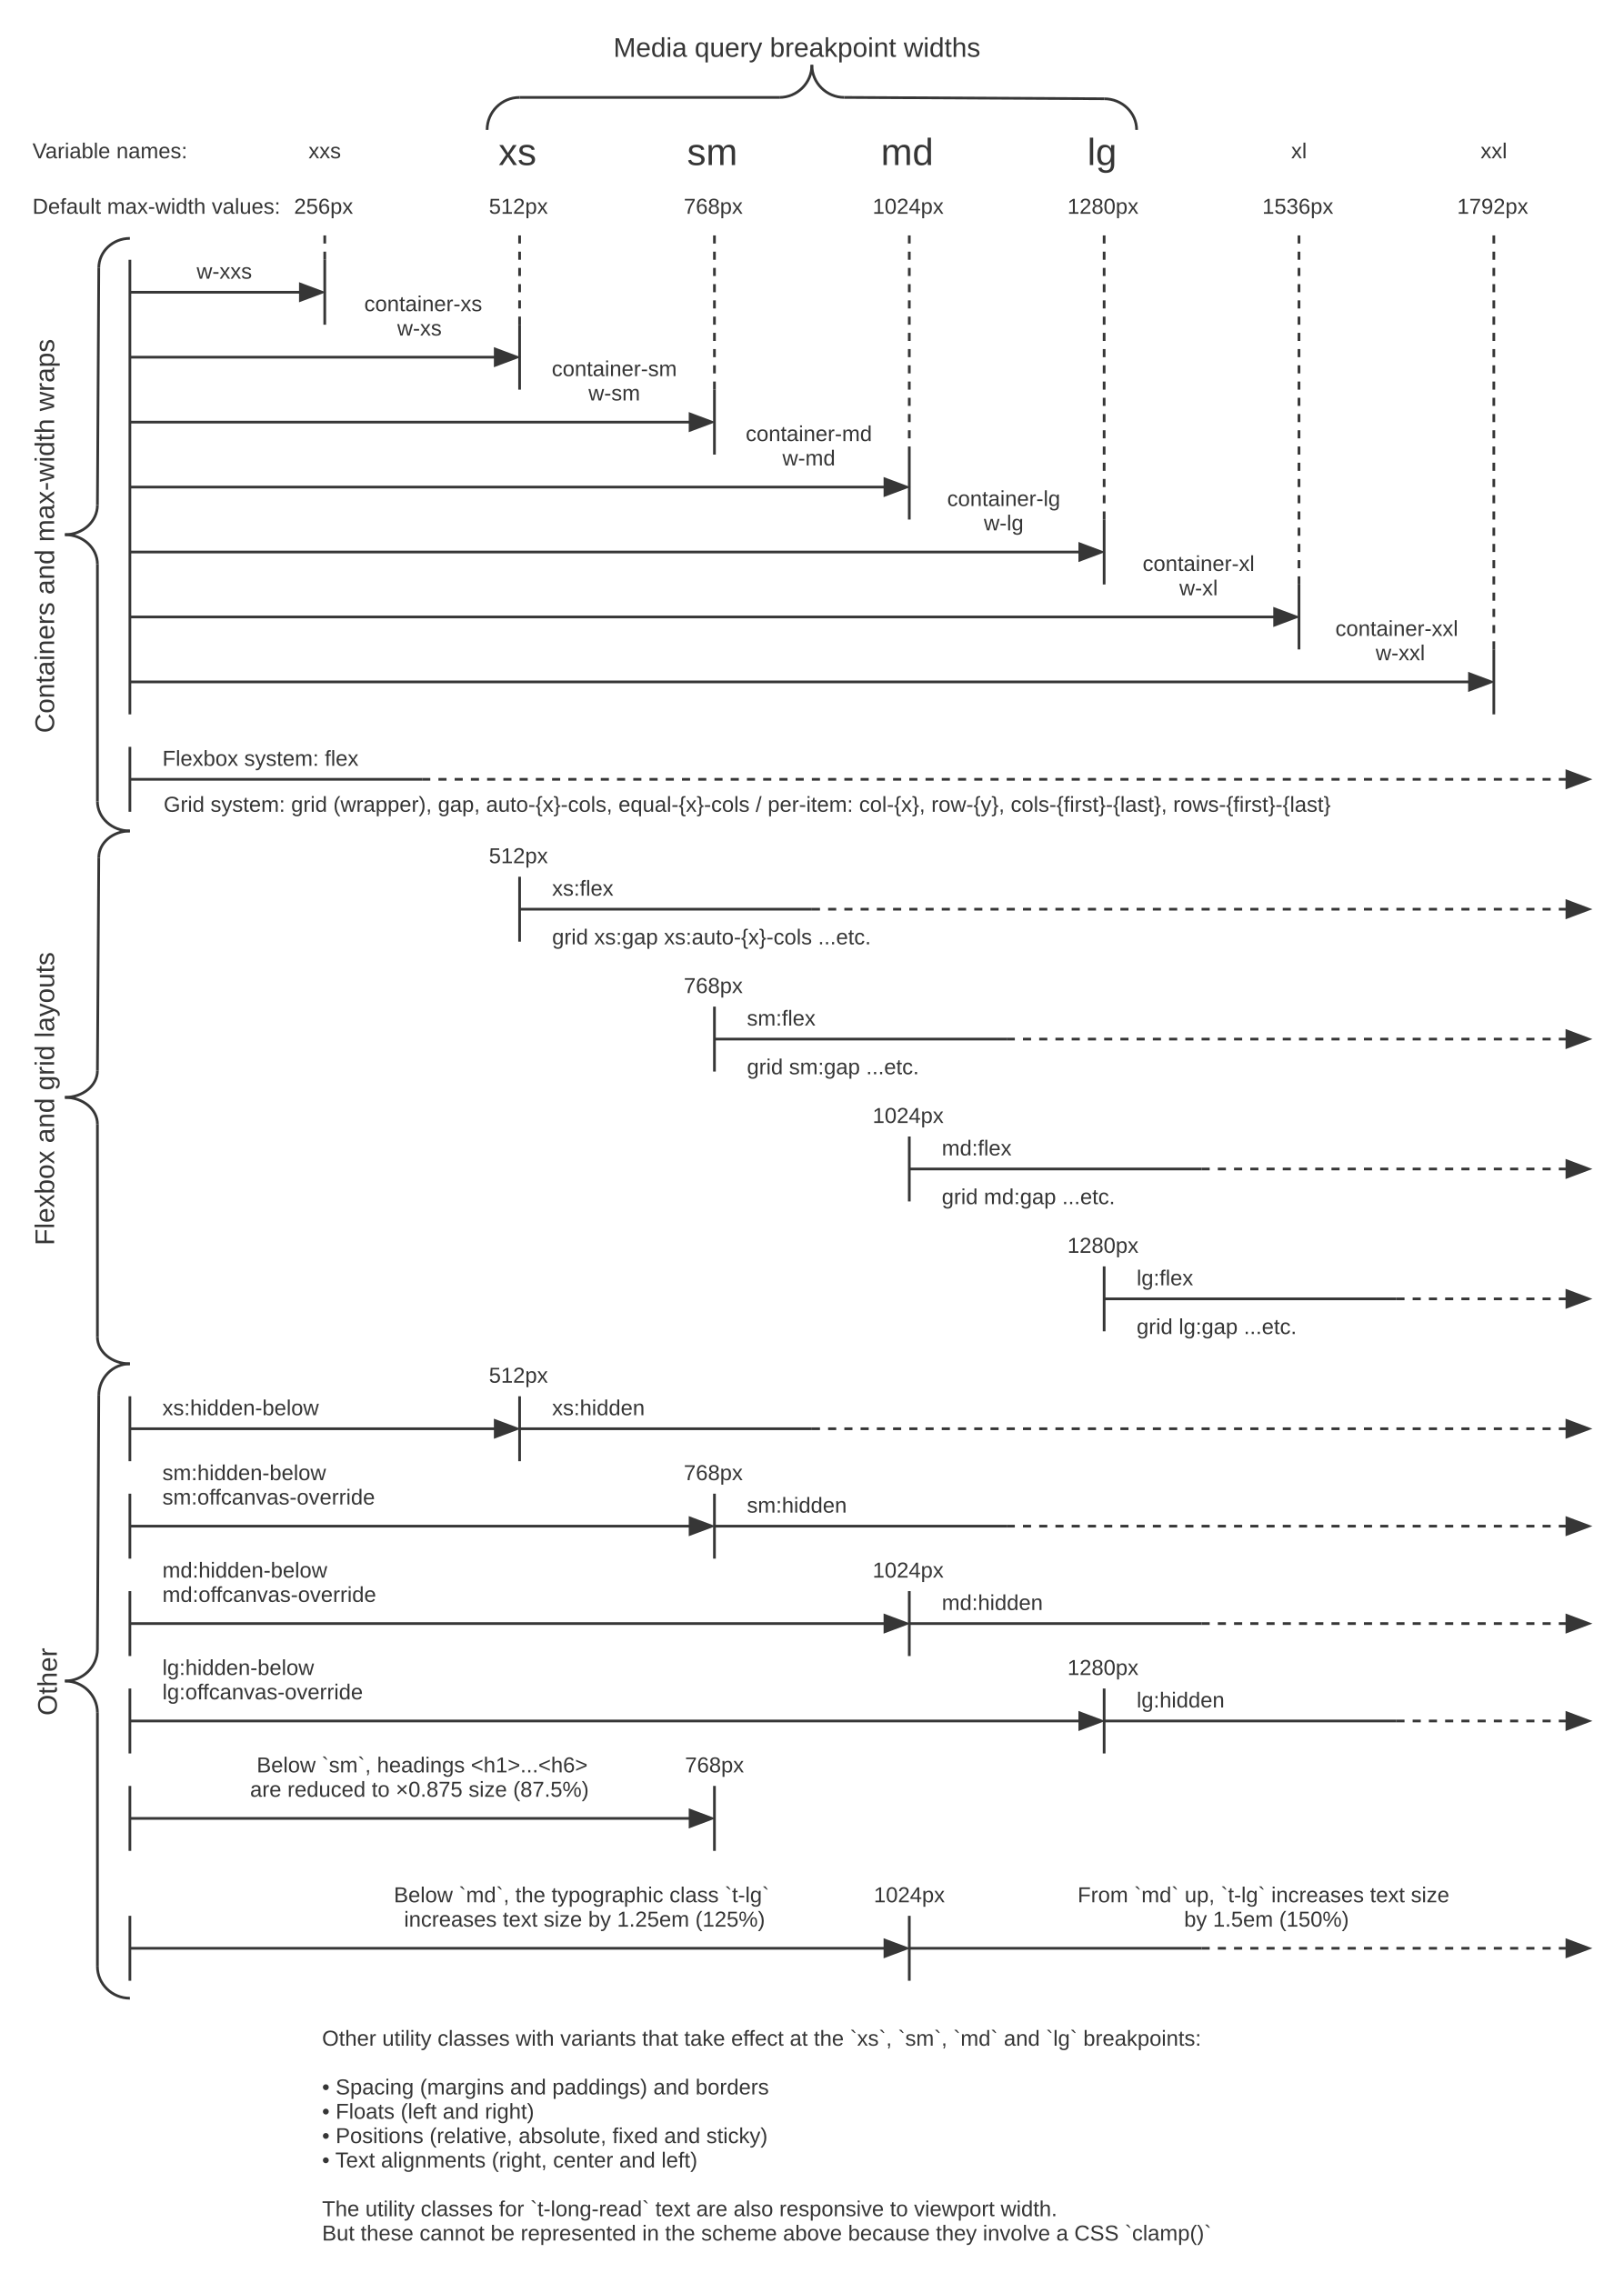
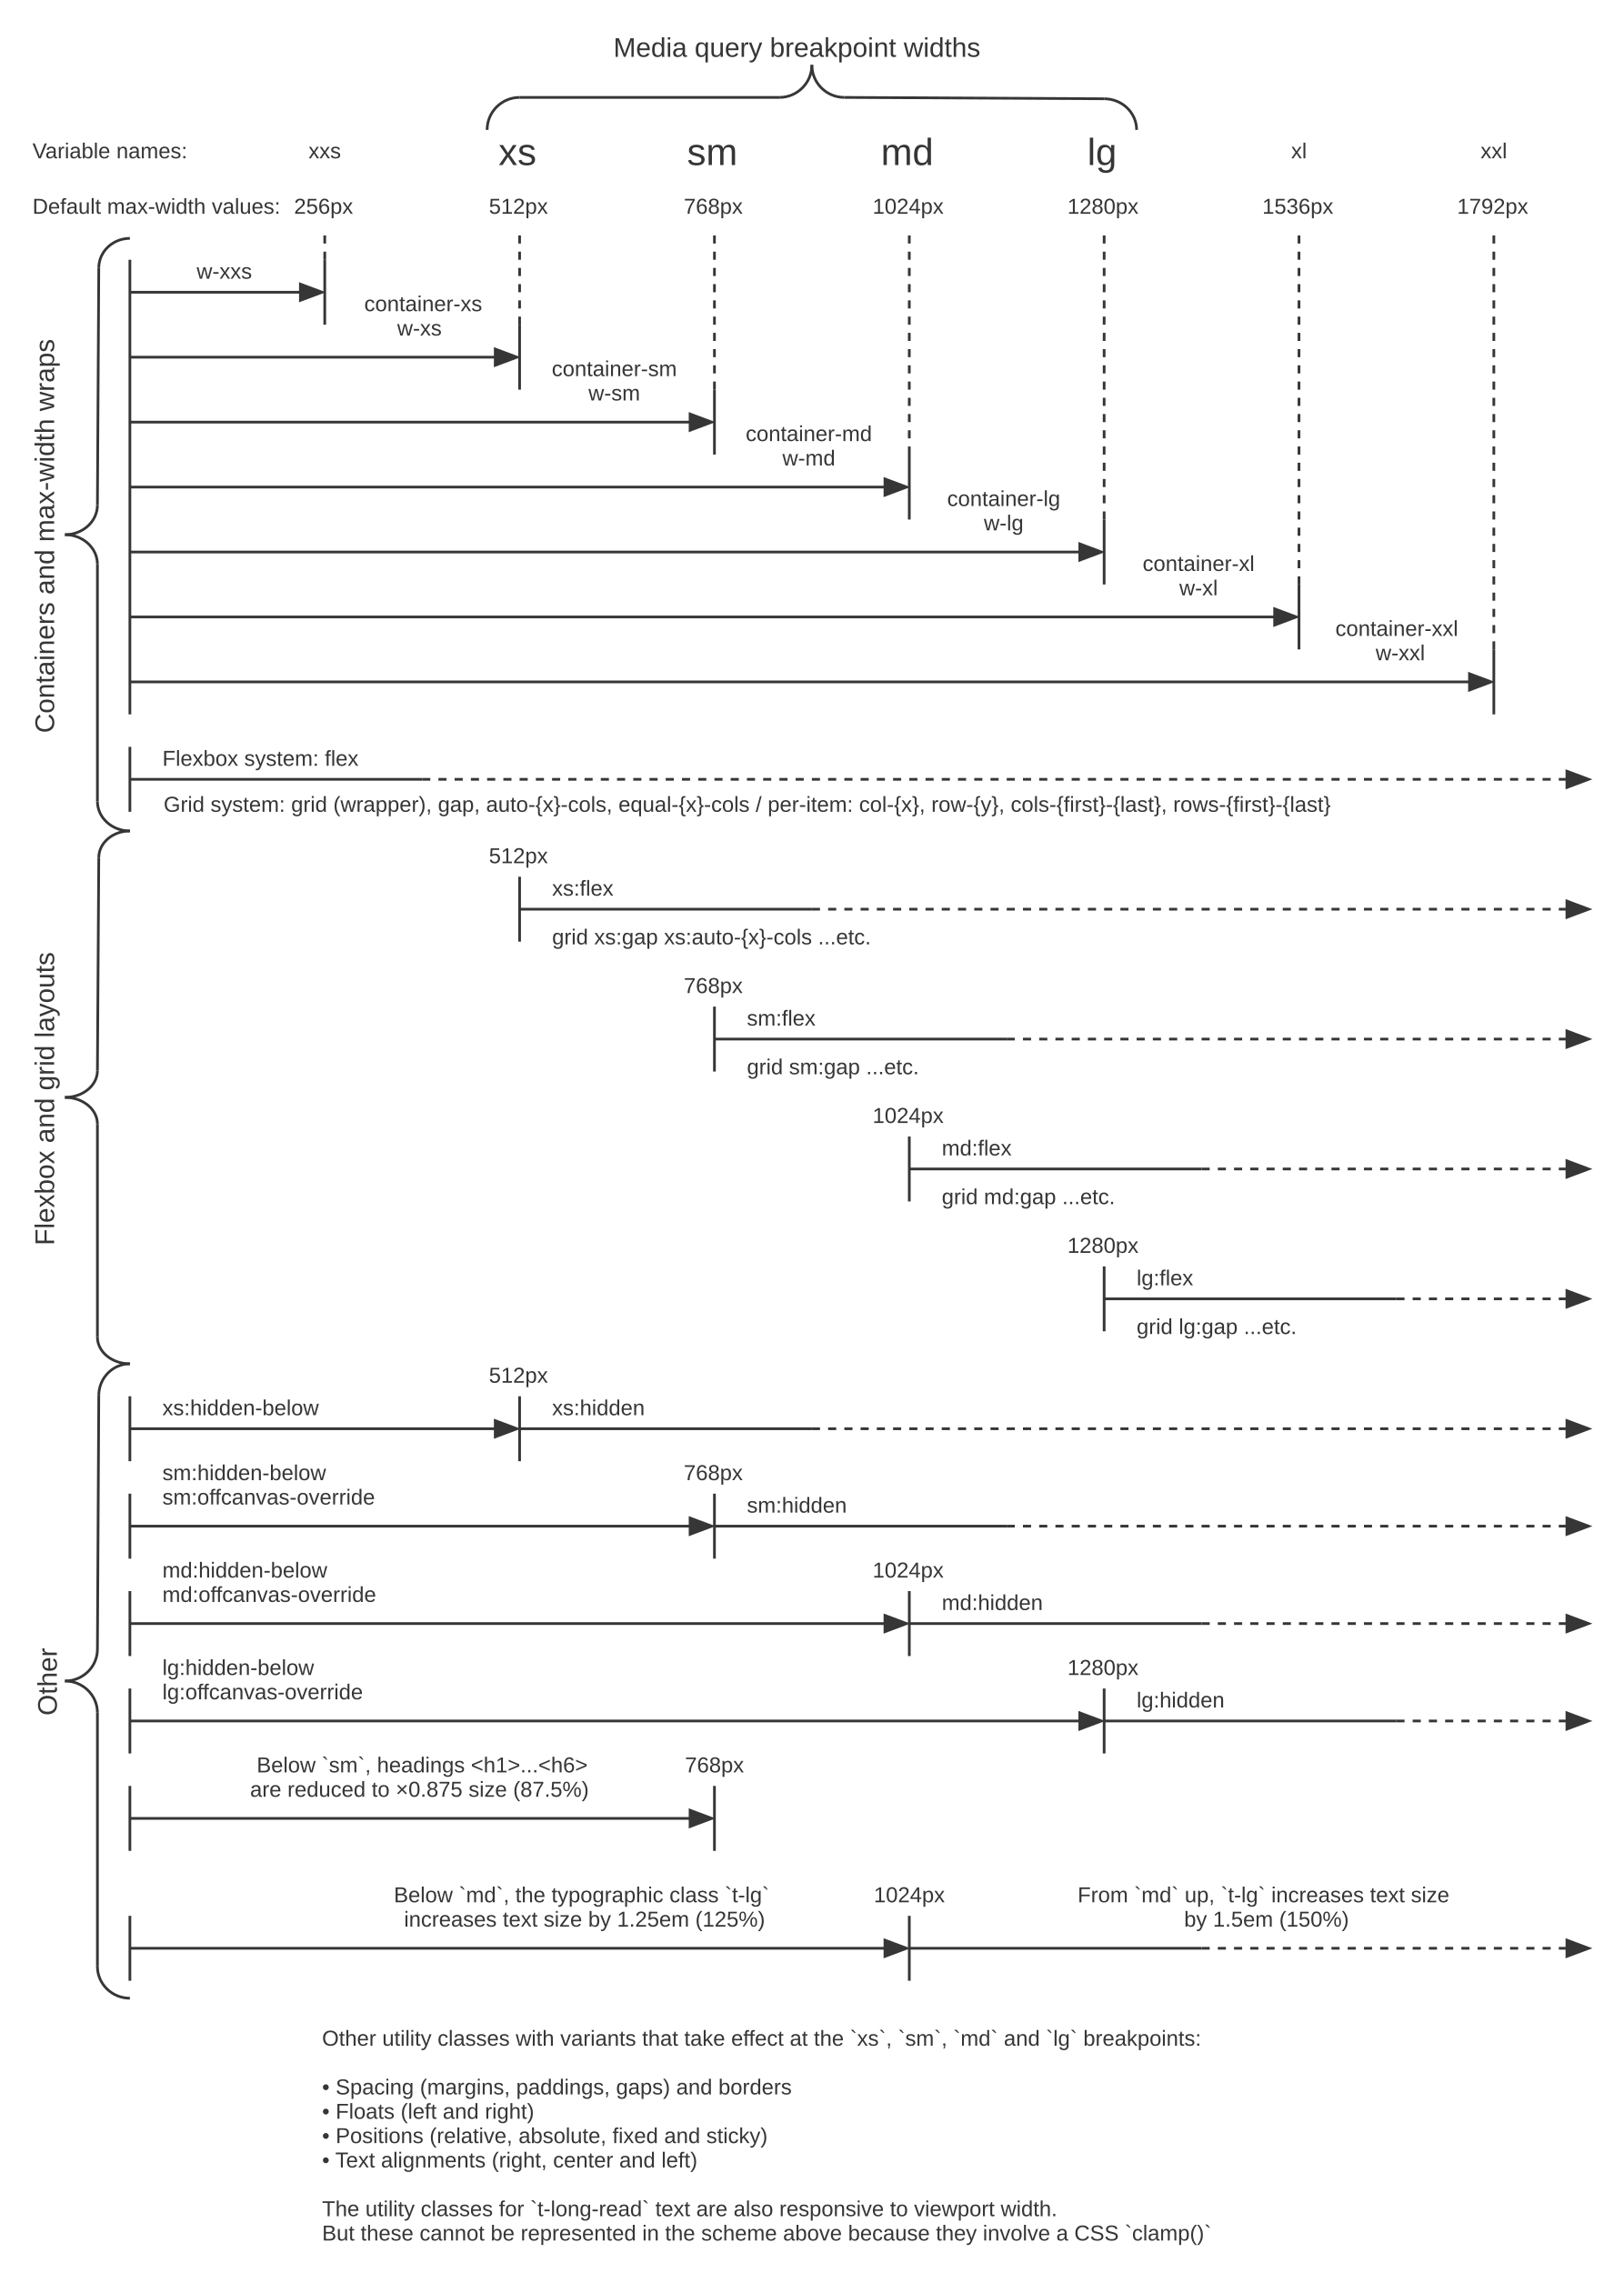
<svg xmlns="http://www.w3.org/2000/svg" version="1.1" x="0" y="0" width="1320" height="1848" viewBox="0, 0, 1320, 1848">
  <g id="Layer_1">
    <g>
      <g>
        <path d="M105.6,237.6 L244.2,237.6" fill="#000000" />
        <path d="M105.6,237.6 L244.2,237.6" fill-opacity="0" stroke="#363636" stroke-width="2.2" />
      </g>
      <g>
        <path d="M244.2,244.2 L261.8,237.6 L244.2,231 z" fill="#363636" />
        <path d="M244.2,244.2 L261.8,237.6 L244.2,231 z" fill-opacity="0" stroke="#363636" stroke-width="2.2" />
      </g>
    </g>
    <text transform="matrix(2.2, 0, 0, 2.2, 580.171, 124.3)">
      <tspan x="-9.831" y="4.5" font-family="Arial, sans-serif" font-size="14" fill="#363636">sm</tspan>
    </text>
    <text transform="matrix(2.2, 0, 0, 2.2, 738.593, 124.3)">
      <tspan x="-10.224" y="4.5" font-family="Arial, sans-serif" font-size="14" fill="#363636">md</tspan>
    </text>
    <text transform="matrix(2.2, 0, 0, 2.2, 897.002, 124.3)">
      <tspan x="-5.948" y="4.5" font-family="Arial, sans-serif" font-size="14" fill="#363636">lg</tspan>
    </text>
    <text transform="matrix(2.2, 0, 0, 2.2, 1057.097, 124.3)">
      <tspan x="-3.389" y="2" font-family="Arial, sans-serif" font-size="8" fill="#363636">xl</tspan>
    </text>
    <text transform="matrix(2.2, 0, 0, 2.2, 265.1, 124.3)">
      <tspan x="-6.5" y="2" font-family="Arial, sans-serif" font-size="8" fill="#363636">xxs</tspan>
    </text>
    <text transform="matrix(2.2, 0, 0, 2.2, 1215.497, 124.3)">
      <tspan x="-5.389" y="2" font-family="Arial, sans-serif" font-size="8" fill="#363636">xxl</tspan>
    </text>
    <text transform="matrix(2.2, 0, 0, 2.2, 183.453, 222.2)">
      <tspan x="-10.721" y="2" font-family="Arial, sans-serif" font-size="8" fill="#363636">w-xxs</tspan>
    </text>
    <g>
      <g>
        <path d="M105.6,290.4 L402.6,290.4" fill="#000000" />
        <path d="M105.6,290.4 L402.6,290.4" fill-opacity="0" stroke="#363636" stroke-width="2.2" />
      </g>
      <g>
        <path d="M402.6,297 L420.2,290.4 L402.6,283.8 z" fill="#363636" />
        <path d="M402.6,297 L420.2,290.4 L402.6,283.8 z" fill-opacity="0" stroke="#363636" stroke-width="2.2" />
      </g>
    </g>
    <g>
      <g>
        <path d="M105.6,343.2 L561,343.2" fill="#000000" />
        <path d="M105.6,343.2 L561,343.2" fill-opacity="0" stroke="#363636" stroke-width="2.2" />
      </g>
      <g>
        <path d="M561,349.8 L578.6,343.2 L561,336.6 z" fill="#363636" />
        <path d="M561,349.8 L578.6,343.2 L561,336.6 z" fill-opacity="0" stroke="#363636" stroke-width="2.2" />
      </g>
    </g>
    <g>
      <text transform="matrix(2.2, 0, 0, 2.2, 500.5, 301.4)">
        <tspan x="-23.619" y="2" font-family="Arial, sans-serif" font-size="8" fill="#363636">container-sm</tspan>
      </text>
      <text transform="matrix(2.2, 0, 0, 2.2, 500.497, 321.2)">
        <tspan x="-10.053" y="2" font-family="Arial, sans-serif" font-size="8" fill="#363636">w-sm</tspan>
      </text>
    </g>
    <g>
      <g>
        <path d="M105.6,396 L719.4,396" fill="#000000" />
        <path d="M105.6,396 L719.4,396" fill-opacity="0" stroke="#363636" stroke-width="2.2" />
      </g>
      <g>
        <path d="M719.4,402.6 L737,396 L719.4,389.4 z" fill="#363636" />
        <path d="M719.4,402.6 L737,396 L719.4,389.4 z" fill-opacity="0" stroke="#363636" stroke-width="2.2" />
      </g>
    </g>
    <g>
      <text transform="matrix(2.2, 0, 0, 2.2, 658.653, 354.2)">
        <tspan x="-23.844" y="2" font-family="Arial, sans-serif" font-size="8" fill="#363636">container-md</tspan>
      </text>
      <text transform="matrix(2.2, 0, 0, 2.2, 658.656, 374)">
        <tspan x="-10.277" y="2" font-family="Arial, sans-serif" font-size="8" fill="#363636">w-md</tspan>
      </text>
    </g>
    <g>
      <g>
        <path d="M105.6,448.8 L877.8,448.8" fill="#000000" />
        <path d="M105.6,448.8 L877.8,448.8" fill-opacity="0" stroke="#363636" stroke-width="2.2" />
      </g>
      <g>
        <path d="M877.8,455.4 L895.4,448.8 L877.8,442.2 z" fill="#363636" />
        <path d="M877.8,455.4 L895.4,448.8 L877.8,442.2 z" fill-opacity="0" stroke="#363636" stroke-width="2.2" />
      </g>
    </g>
    <g>
      <text transform="matrix(2.2, 0, 0, 2.2, 817.057, 407)">
        <tspan x="-21.4" y="2" font-family="Arial, sans-serif" font-size="8" fill="#363636">container-lg</tspan>
      </text>
      <text transform="matrix(2.2, 0, 0, 2.2, 817.056, 426.8)">
        <tspan x="-7.834" y="2" font-family="Arial, sans-serif" font-size="8" fill="#363636">w-lg</tspan>
      </text>
    </g>
    <text transform="matrix(2.2, 0, 0, 2.2, 264.126, 169.4)">
      <tspan x="-11.398" y="2" font-family="Arial, sans-serif" font-size="8" fill="#363636">256px</tspan>
    </text>
    <text transform="matrix(2.2, 0, 0, 2.2, 422.526, 169.4)">
      <tspan x="-11.398" y="2" font-family="Arial, sans-serif" font-size="8" fill="#363636">512px</tspan>
    </text>
    <text transform="matrix(2.2, 0, 0, 2.2, 580.926, 169.4)">
      <tspan x="-11.398" y="2" font-family="Arial, sans-serif" font-size="8" fill="#363636">768px</tspan>
    </text>
    <text transform="matrix(2.2, 0, 0, 2.2, 739.326, 169.4)">
      <tspan x="-13.623" y="2" font-family="Arial, sans-serif" font-size="8" fill="#363636">1024px</tspan>
    </text>
    <text transform="matrix(2.2, 0, 0, 2.2, 897.726, 169.4)">
      <tspan x="-13.623" y="2" font-family="Arial, sans-serif" font-size="8" fill="#363636">1280px</tspan>
    </text>
    <text transform="matrix(2.2, 0, 0, 2.2, 1056.125, 169.4)">
      <tspan x="-13.623" y="2" font-family="Arial, sans-serif" font-size="8" fill="#363636">1536px</tspan>
    </text>
    <text transform="matrix(2.2, 0, 0, 2.2, 1214.526, 169.4)">
      <tspan x="-13.623" y="2" font-family="Arial, sans-serif" font-size="8" fill="#363636">1792px</tspan>
    </text>
    <g>
      <g>
        <path d="M105.6,501.6 L1036.2,501.6" fill="#000000" />
        <path d="M105.6,501.6 L1036.2,501.6" fill-opacity="0" stroke="#363636" stroke-width="2.2" />
      </g>
      <g>
        <path d="M1036.2,508.2 L1053.8,501.6 L1036.2,495 z" fill="#363636" />
        <path d="M1036.2,508.2 L1053.8,501.6 L1036.2,495 z" fill-opacity="0" stroke="#363636" stroke-width="2.2" />
      </g>
    </g>
    <g>
      <text transform="matrix(2.2, 0, 0, 2.2, 975.455, 459.8)">
        <tspan x="-21.176" y="2" font-family="Arial, sans-serif" font-size="8" fill="#363636">container-xl</tspan>
      </text>
      <text transform="matrix(2.2, 0, 0, 2.2, 975.456, 479.6)">
        <tspan x="-7.609" y="2" font-family="Arial, sans-serif" font-size="8" fill="#363636">w-xl</tspan>
      </text>
    </g>
    <g>
      <g>
        <path d="M105.6,554.4 L1194.6,554.4" fill="#000000" />
        <path d="M105.6,554.4 L1194.6,554.4" fill-opacity="0" stroke="#363636" stroke-width="2.2" />
      </g>
      <g>
        <path d="M1194.6,561 L1212.2,554.4 L1194.6,547.8 z" fill="#363636" />
        <path d="M1194.6,561 L1212.2,554.4 L1194.6,547.8 z" fill-opacity="0" stroke="#363636" stroke-width="2.2" />
      </g>
    </g>
    <g>
      <text transform="matrix(2.2, 0, 0, 2.2, 1136.563, 512.6)">
        <tspan x="-23.176" y="2" font-family="Arial, sans-serif" font-size="8" fill="#363636">container-xxl</tspan>
      </text>
      <text transform="matrix(2.2, 0, 0, 2.2, 1139.473, 532.4)">
        <tspan x="-9.609" y="2" font-family="Arial, sans-serif" font-size="8" fill="#363636">w-xxl</tspan>
      </text>
    </g>
    <g>
      <g>
        <path d="M818.4,1240.8 L1273.8,1240.8" fill="#000000" />
        <path d="M818.4,1240.8 L1273.8,1240.8" fill-opacity="0" stroke="#363636" stroke-width="2.2" stroke-dasharray="6.6,6.6" />
      </g>
      <g>
        <path d="M1273.8,1247.4 L1291.4,1240.8 L1273.8,1234.2 z" fill="#363636" />
        <path d="M1273.8,1247.4 L1291.4,1240.8 L1273.8,1234.2 z" fill-opacity="0" stroke="#363636" stroke-width="2.2" />
      </g>
    </g>
    <text transform="matrix(2.2, 0, 0, 2.2, 648.901, 1225.4)">
      <tspan x="-18.955" y="2" font-family="Arial, sans-serif" font-size="8" fill="#363636">sm:hidden</tspan>
    </text>
    <g>
      <text transform="matrix(2.2, 0, 0, 2.2, 199.626, 1199)">
        <tspan x="-30.738" y="2" font-family="Arial, sans-serif" font-size="8" fill="#363636">sm:hidden-below</tspan>
      </text>
      <text transform="matrix(2.2, 0, 0, 2.2, 219.508, 1218.8)">
        <tspan x="-39.775" y="2" font-family="Arial, sans-serif" font-size="8" fill="#363636">sm:offcanvas-override</tspan>
      </text>
    </g>
    <text transform="matrix(2.2, 0, 0, 2.2, 807.793, 1304.6)">
      <tspan x="-19.18" y="2" font-family="Arial, sans-serif" font-size="8" fill="#363636">md:hidden</tspan>
    </text>
    <text transform="matrix(2.2, 0, 0, 2.2, 960.822, 1383.8)">
      <tspan x="-16.736" y="2" font-family="Arial, sans-serif" font-size="8" fill="#363636">lg:hidden</tspan>
    </text>
    <g>
      <g>
        <path d="M976.8,1320 L1273.8,1320" fill="#000000" />
        <path d="M976.8,1320 L1273.8,1320" fill-opacity="0" stroke="#363636" stroke-width="2.2" stroke-dasharray="6.6,6.6" />
      </g>
      <g>
        <path d="M1273.8,1326.6 L1291.4,1320 L1273.8,1313.4 z" fill="#363636" />
        <path d="M1273.8,1326.6 L1291.4,1320 L1273.8,1313.4 z" fill-opacity="0" stroke="#363636" stroke-width="2.2" />
      </g>
    </g>
    <g>
      <g>
        <path d="M1135.2,1399.2 L1273.8,1399.2" fill="#000000" />
        <path d="M1135.2,1399.2 L1273.8,1399.2" fill-opacity="0" stroke="#363636" stroke-width="2.2" stroke-dasharray="6.6,6.6" />
      </g>
      <g>
        <path d="M1273.8,1405.8 L1291.4,1399.2 L1273.8,1392.6 z" fill="#363636" />
        <path d="M1273.8,1405.8 L1291.4,1399.2 L1273.8,1392.6 z" fill-opacity="0" stroke="#363636" stroke-width="2.2" />
      </g>
    </g>
    <g>
      <text transform="matrix(2.2, 0, 0, 2.2, 200.118, 1278.2)">
        <tspan x="-30.963" y="2" font-family="Arial, sans-serif" font-size="8" fill="#363636">md:hidden-below</tspan>
      </text>
      <text transform="matrix(2.2, 0, 0, 2.2, 220, 1298)">
        <tspan x="-40" y="2" font-family="Arial, sans-serif" font-size="8" fill="#363636">md:offcanvas-override</tspan>
      </text>
    </g>
    <g>
      <text transform="matrix(2.2, 0, 0, 2.2, 194.741, 1357.4)">
        <tspan x="-28.52" y="2" font-family="Arial, sans-serif" font-size="8" fill="#363636">lg:hidden-below</tspan>
      </text>
      <text transform="matrix(2.2, 0, 0, 2.2, 214.624, 1377.2)">
        <tspan x="-37.557" y="2" font-family="Arial, sans-serif" font-size="8" fill="#363636">lg:offcanvas-override</tspan>
      </text>
    </g>
    <g>
      <g>
        <path d="M561,1240.8 L105.6,1240.8" fill="#000000" />
        <path d="M561,1240.8 L105.6,1240.8" fill-opacity="0" stroke="#363636" stroke-width="2.2" />
      </g>
      <g>
        <path d="M561,1247.4 L578.6,1240.8 L561,1234.2 z" fill="#363636" />
        <path d="M561,1247.4 L578.6,1240.8 L561,1234.2 z" fill-opacity="0" stroke="#363636" stroke-width="2.2" />
      </g>
    </g>
    <g>
      <g>
        <path d="M719.4,1320 L105.6,1320" fill="#000000" />
        <path d="M719.4,1320 L105.6,1320" fill-opacity="0" stroke="#363636" stroke-width="2.2" />
      </g>
      <g>
        <path d="M719.4,1326.6 L737,1320 L719.4,1313.4 z" fill="#363636" />
        <path d="M719.4,1326.6 L737,1320 L719.4,1313.4 z" fill-opacity="0" stroke="#363636" stroke-width="2.2" />
      </g>
    </g>
    <g>
      <g>
        <path d="M877.8,1399.2 L105.6,1399.2" fill="#000000" />
        <path d="M877.8,1399.2 L105.6,1399.2" fill-opacity="0" stroke="#363636" stroke-width="2.2" />
      </g>
      <g>
        <path d="M877.8,1405.8 L895.4,1399.2 L877.8,1392.6 z" fill="#363636" />
        <path d="M877.8,1405.8 L895.4,1399.2 L877.8,1392.6 z" fill-opacity="0" stroke="#363636" stroke-width="2.2" />
      </g>
    </g>
    <g>
      <path d="M580.8,1240.8 L818.4,1240.8" fill="#000000" />
      <path d="M580.8,1240.8 L818.4,1240.8" fill-opacity="0" stroke="#363636" stroke-width="2.2" />
    </g>
    <g>
      <path d="M739.2,1320 L976.8,1320" fill="#000000" />
      <path d="M739.2,1320 L976.8,1320" fill-opacity="0" stroke="#363636" stroke-width="2.2" />
    </g>
    <g>
      <path d="M897.6,1399.2 L1135.2,1399.2" fill="#000000" />
      <path d="M897.6,1399.2 L1135.2,1399.2" fill-opacity="0" stroke="#363636" stroke-width="2.2" />
    </g>
    <g>
      <g>
        <path d="M818.4,844.8 L1273.8,844.8" fill="#000000" />
        <path d="M818.4,844.8 L1273.8,844.8" fill-opacity="0" stroke="#363636" stroke-width="2.2" stroke-dasharray="6.6,6.6" />
      </g>
      <g>
        <path d="M1273.8,851.4 L1291.4,844.8 L1273.8,838.2 z" fill="#363636" />
        <path d="M1273.8,851.4 L1291.4,844.8 L1273.8,838.2 z" fill-opacity="0" stroke="#363636" stroke-width="2.2" />
      </g>
    </g>
    <g>
      <path d="M580.8,844.8 L818.4,844.8" fill="#000000" />
      <path d="M580.8,844.8 L818.4,844.8" fill-opacity="0" stroke="#363636" stroke-width="2.2" />
    </g>
    <g>
      <g>
        <path d="M976.8,950.4 L1273.8,950.4" fill="#000000" />
        <path d="M976.8,950.4 L1273.8,950.4" fill-opacity="0" stroke="#363636" stroke-width="2.2" stroke-dasharray="6.6,6.6" />
      </g>
      <g>
        <path d="M1273.8,957 L1291.4,950.4 L1273.8,943.8 z" fill="#363636" />
        <path d="M1273.8,957 L1291.4,950.4 L1273.8,943.8 z" fill-opacity="0" stroke="#363636" stroke-width="2.2" />
      </g>
    </g>
    <g>
      <path d="M739.2,950.4 L976.8,950.4" fill="#000000" />
      <path d="M739.2,950.4 L976.8,950.4" fill-opacity="0" stroke="#363636" stroke-width="2.2" />
    </g>
    <g>
      <g>
        <path d="M1135.2,1056 L1273.8,1056" fill="#000000" />
        <path d="M1135.2,1056 L1273.8,1056" fill-opacity="0" stroke="#363636" stroke-width="2.2" stroke-dasharray="6.6,6.6" />
      </g>
      <g>
        <path d="M1273.8,1062.6 L1291.4,1056 L1273.8,1049.4 z" fill="#363636" />
        <path d="M1273.8,1062.6 L1291.4,1056 L1273.8,1049.4 z" fill-opacity="0" stroke="#363636" stroke-width="2.2" />
      </g>
    </g>
    <g>
      <path d="M897.6,1056 L1135.2,1056" fill="#000000" />
      <path d="M897.6,1056 L1135.2,1056" fill-opacity="0" stroke="#363636" stroke-width="2.2" />
    </g>
    <g>
      <g>
        <path d="M105.6,1478.4 L561,1478.4" fill="#000000" />
        <path d="M105.6,1478.4 L561,1478.4" fill-opacity="0" stroke="#363636" stroke-width="2.2" />
      </g>
      <g>
        <path d="M561,1485 L578.6,1478.4 L561,1471.8 z" fill="#363636" />
        <path d="M561,1485 L578.6,1478.4 L561,1471.8 z" fill-opacity="0" stroke="#363636" stroke-width="2.2" />
      </g>
    </g>
    <g>
      <text transform="matrix(2.2, 0, 0, 2.2, 344.303, 1436.6)">
        <tspan x="-61.648" y="2" font-family="Arial, sans-serif" font-size="8" fill="#363636">Below `sm`, headings &lt;h1&gt;...&lt;h6&gt;</tspan>
      </text>
      <text transform="matrix(2.2, 0, 0, 2.2, 342.106, 1456.4)">
        <tspan x="-63.094" y="2" font-family="Arial, sans-serif" font-size="8" fill="#363636">are reduced to ×0.875 size (87.5%)</tspan>
      </text>
    </g>
    <g>
      <g>
        <path d="M976.8,1584 L1273.8,1584" fill="#000000" />
        <path d="M976.8,1584 L1273.8,1584" fill-opacity="0" stroke="#363636" stroke-width="2.2" stroke-dasharray="6.6,6.6" />
      </g>
      <g>
        <path d="M1273.8,1590.6 L1291.4,1584 L1273.8,1577.4 z" fill="#363636" />
        <path d="M1273.8,1590.6 L1291.4,1584 L1273.8,1577.4 z" fill-opacity="0" stroke="#363636" stroke-width="2.2" />
      </g>
    </g>
    <g>
      <path d="M739.2,1584 L976.8,1584" fill="#000000" />
      <path d="M739.2,1584 L976.8,1584" fill-opacity="0" stroke="#363636" stroke-width="2.2" />
    </g>
    <g>
      <g>
        <path d="M105.6,1584 L719.4,1584" fill="#000000" />
        <path d="M105.6,1584 L719.4,1584" fill-opacity="0" stroke="#363636" stroke-width="2.2" />
      </g>
      <g>
        <path d="M719.4,1590.6 L737,1584 L719.4,1577.4 z" fill="#363636" />
        <path d="M719.4,1590.6 L737,1584 L719.4,1577.4 z" fill-opacity="0" stroke="#363636" stroke-width="2.2" />
      </g>
    </g>
    <g>
      <text transform="matrix(2.2, 0, 0, 2.2, 473.857, 1542.2)">
        <tspan x="-69.857" y="2" font-family="Arial, sans-serif" font-size="8" fill="#363636">Below `md`, the typographic class `t-lg` </tspan>
      </text>
      <text transform="matrix(2.2, 0, 0, 2.2, 476.303, 1562)">
        <tspan x="-67.197" y="2" font-family="Arial, sans-serif" font-size="8" fill="#363636">increases text size by 1.25em (125%)</tspan>
      </text>
    </g>
    <g>
      <text transform="matrix(2.2, 0, 0, 2.2, 1028.253, 1542.2)">
        <tspan x="-69.182" y="2" font-family="Arial, sans-serif" font-size="8" fill="#363636">From `md` up, `t-lg` increases text size </tspan>
      </text>
      <text transform="matrix(2.2, 0, 0, 2.2, 1030.7, 1562)">
        <tspan x="-30.959" y="2" font-family="Arial, sans-serif" font-size="8" fill="#363636">by 1.5em (150%)</tspan>
      </text>
    </g>
    <g>
      <text transform="matrix(2.2, 0, 0, 2.2, 620.245, 1658.8)">
        <tspan x="-162.93" y="2" font-family="Arial, sans-serif" font-size="8" fill="#363636">Other utility classes with variants that take effect at the `xs`, `sm`, `md` and `lg` breakpoints:</tspan>
      </text>
      <text transform="matrix(2.2, 0, 0, 2.2, 444.534, 1698.4)">
-         <tspan x="-83.061" y="2" font-family="Arial, sans-serif" font-size="8" fill="#363636">• Spacing (margins and paddings) and borders</tspan>
+         <tspan x="-83.061" y="2" font-family="Arial, sans-serif" font-size="8" fill="#363636">• Spacing (margins, paddings, gaps) and borders</tspan>
      </text>
      <text transform="matrix(2.2, 0, 0, 2.2, 349.127, 1718.2)">
        <tspan x="-39.693" y="2" font-family="Arial, sans-serif" font-size="8" fill="#363636">• Floats (left and right)</tspan>
      </text>
      <text transform="matrix(2.2, 0, 0, 2.2, 444.02, 1738)">
        <tspan x="-82.826" y="2" font-family="Arial, sans-serif" font-size="8" fill="#363636">• Positions (relative, absolute, fixed and sticky)</tspan>
      </text>
      <text transform="matrix(2.2, 0, 0, 2.2, 415.495, 1757.8)">
        <tspan x="-69.859" y="2" font-family="Arial, sans-serif" font-size="8" fill="#363636">• Text alignments (right, center and left)</tspan>
      </text>
      <text transform="matrix(2.2, 0, 0, 2.2, 561.737, 1797.4)">
        <tspan x="-136.334" y="2" font-family="Arial, sans-serif" font-size="8" fill="#363636">The utility classes for `t-long-read` text are also responsive to viewport width.</tspan>
      </text>
      <text transform="matrix(2.2, 0, 0, 2.2, 624.396, 1817.2)">
        <tspan x="-164.814" y="2" font-family="Arial, sans-serif" font-size="8" fill="#363636">But these cannot be represented in the scheme above because they involve a CSS `clamp()`</tspan>
      </text>
    </g>
    <g>
      <path d="M897.6,1082.4 L897.6,1029.6" fill="#000000" />
      <path d="M897.6,1082.4 L897.6,1029.6" fill-opacity="0" stroke="#363636" stroke-width="2.2" />
    </g>
    <g>
      <path d="M739.2,976.8 L739.2,924" fill="#000000" />
      <path d="M739.2,976.8 L739.2,924" fill-opacity="0" stroke="#363636" stroke-width="2.2" />
    </g>
    <g>
      <path d="M580.8,871.2 L580.8,818.4" fill="#000000" />
      <path d="M580.8,871.2 L580.8,818.4" fill-opacity="0" stroke="#363636" stroke-width="2.2" />
    </g>
    <g>
      <path d="M739.2,1346.4 L739.2,1293.6" fill="#000000" />
      <path d="M739.2,1346.4 L739.2,1293.6" fill-opacity="0" stroke="#363636" stroke-width="2.2" />
    </g>
    <g>
      <path d="M580.8,1267.2 L580.8,1214.4" fill="#000000" />
      <path d="M580.8,1267.2 L580.8,1214.4" fill-opacity="0" stroke="#363636" stroke-width="2.2" />
    </g>
    <g>
      <path d="M897.6,1425.6 L897.6,1372.8" fill="#000000" />
      <path d="M897.6,1425.6 L897.6,1372.8" fill-opacity="0" stroke="#363636" stroke-width="2.2" />
    </g>
    <text transform="matrix(2.2, 0, 0, 2.2, 342.1, 268.4)">
      <tspan x="-8.721" y="2" font-family="Arial, sans-serif" font-size="8" fill="#363636">w-xs</tspan>
    </text>
    <g>
      <g>
        <path d="M660,1161.6 L1273.8,1161.6" fill="#000000" />
        <path d="M660,1161.6 L1273.8,1161.6" fill-opacity="0" stroke="#363636" stroke-width="2.2" stroke-dasharray="6.6,6.6" />
      </g>
      <g>
        <path d="M1273.8,1168.2 L1291.4,1161.6 L1273.8,1155 z" fill="#363636" />
        <path d="M1273.8,1168.2 L1291.4,1161.6 L1273.8,1155 z" fill-opacity="0" stroke="#363636" stroke-width="2.2" />
      </g>
    </g>
    <text transform="matrix(2.2, 0, 0, 2.2, 487.571, 1146.2)">
      <tspan x="-17.623" y="2" font-family="Arial, sans-serif" font-size="8" fill="#363636">xs:hidden</tspan>
    </text>
    <text transform="matrix(2.2, 0, 0, 2.2, 196.696, 1146.2)">
      <tspan x="-29.406" y="2" font-family="Arial, sans-serif" font-size="8" fill="#363636">xs:hidden-below</tspan>
    </text>
    <g>
      <g>
        <path d="M402.6,1161.6 L105.6,1161.6" fill="#000000" />
        <path d="M402.6,1161.6 L105.6,1161.6" fill-opacity="0" stroke="#363636" stroke-width="2.2" />
      </g>
      <g>
        <path d="M402.6,1168.2 L420.2,1161.6 L402.6,1155 z" fill="#363636" />
        <path d="M402.6,1168.2 L420.2,1161.6 L402.6,1155 z" fill-opacity="0" stroke="#363636" stroke-width="2.2" />
      </g>
    </g>
    <g>
      <path d="M422.4,1161.6 L660,1161.6" fill="#000000" />
      <path d="M422.4,1161.6 L660,1161.6" fill-opacity="0" stroke="#363636" stroke-width="2.2" />
    </g>
    <g>
      <path d="M422.4,1188 L422.4,1135.2" fill="#000000" />
      <path d="M422.4,1188 L422.4,1135.2" fill-opacity="0" stroke="#363636" stroke-width="2.2" />
    </g>
    <g>
      <g>
        <path d="M660,739.2 L1273.8,739.2" fill="#000000" />
        <path d="M660,739.2 L1273.8,739.2" fill-opacity="0" stroke="#363636" stroke-width="2.2" stroke-dasharray="6.6,6.6" />
      </g>
      <g>
        <path d="M1273.8,745.8 L1291.4,739.2 L1273.8,732.6 z" fill="#363636" />
        <path d="M1273.8,745.8 L1291.4,739.2 L1273.8,732.6 z" fill-opacity="0" stroke="#363636" stroke-width="2.2" />
      </g>
    </g>
    <g>
      <path d="M422.4,739.2 L660,739.2" fill="#000000" />
      <path d="M422.4,739.2 L660,739.2" fill-opacity="0" stroke="#363636" stroke-width="2.2" />
    </g>
    <g>
      <path d="M422.4,765.6 L422.4,712.8" fill="#000000" />
      <path d="M422.4,765.6 L422.4,712.8" fill-opacity="0" stroke="#363636" stroke-width="2.2" />
    </g>
    <text transform="matrix(2.2, 0, 0, 2.2, 421.771, 124.3)">
      <tspan x="-7.5" y="4.5" font-family="Arial, sans-serif" font-size="14" fill="#363636">xs</tspan>
    </text>
    <g>
      <path d="M580.8,1504.8 L580.8,1452" fill="#000000" />
      <path d="M580.8,1504.8 L580.8,1452" fill-opacity="0" stroke="#363636" stroke-width="2.2" />
    </g>
    <g>
      <path d="M739.2,1610.4 L739.2,1557.6" fill="#000000" />
      <path d="M739.2,1610.4 L739.2,1557.6" fill-opacity="0" stroke="#363636" stroke-width="2.2" />
    </g>
    <g>
      <text transform="matrix(2.2, 0, 0, 2.2, 474.839, 723.8)">
        <tspan x="-11.836" y="2" font-family="Arial, sans-serif" font-size="8" fill="#363636">xs:flex</tspan>
      </text>
      <text transform="matrix(2.2, 0, 0, 2.2, 579.514, 763.4)">
        <tspan x="-59.416" y="2" font-family="Arial, sans-serif" font-size="8" fill="#363636">grid xs:gap xs:auto-{x}-cols ...etc.</tspan>
      </text>
    </g>
    <g>
      <g>
        <path d="M343.2,633.6 L1273.8,633.6" fill="#000000" />
        <path d="M343.2,633.6 L1273.8,633.6" fill-opacity="0" stroke="#363636" stroke-width="2.2" stroke-dasharray="6.6,6.6" />
      </g>
      <g>
        <path d="M1273.8,640.2 L1291.4,633.6 L1273.8,627 z" fill="#363636" />
        <path d="M1273.8,640.2 L1291.4,633.6 L1273.8,627 z" fill-opacity="0" stroke="#363636" stroke-width="2.2" />
      </g>
    </g>
    <g>
      <path d="M105.6,633.6 L343.2,633.6" fill="#000000" />
      <path d="M105.6,633.6 L343.2,633.6" fill-opacity="0" stroke="#363636" stroke-width="2.2" />
    </g>
    <g>
      <path d="M105.6,660 L105.6,607.2" fill="#000000" />
      <path d="M105.6,660 L105.6,607.2" fill-opacity="0" stroke="#363636" stroke-width="2.2" />
    </g>
    <g>
      <text transform="matrix(2.2, 0, 0, 2.2, 212.811, 618.2)">
        <tspan x="-36.732" y="2" font-family="Arial, sans-serif" font-size="8" fill="#363636">Flexbox system: flex</tspan>
      </text>
      <text transform="matrix(2.2, 0, 0, 2.2, 608.516, 655.6)">
        <tspan x="-216.139" y="2" font-family="Arial, sans-serif" font-size="8" fill="#363636">Grid system: grid (wrapper), gap, auto-{x}-cols, equal-{x}-cols / per-item: col-{x}, row-{y}, cols-{first}-{last}, rows-{first}-{last} </tspan>
      </text>
    </g>
    <g>
      <text transform="matrix(2.2, 0, 0, 2.2, 636.17, 829.4)">
        <tspan x="-13.168" y="2" font-family="Arial, sans-serif" font-size="8" fill="#363636">sm:flex</tspan>
      </text>
      <text transform="matrix(2.2, 0, 0, 2.2, 678.241, 869)">
        <tspan x="-32.291" y="2" font-family="Arial, sans-serif" font-size="8" fill="#363636">grid sm:gap ...etc.</tspan>
      </text>
    </g>
    <g>
      <text transform="matrix(2.2, 0, 0, 2.2, 795.062, 935)">
        <tspan x="-13.393" y="2" font-family="Arial, sans-serif" font-size="8" fill="#363636">md:flex</tspan>
      </text>
      <text transform="matrix(2.2, 0, 0, 2.2, 837.133, 974.6)">
        <tspan x="-32.516" y="2" font-family="Arial, sans-serif" font-size="8" fill="#363636">grid md:gap ...etc.</tspan>
      </text>
    </g>
    <g>
      <text transform="matrix(2.2, 0, 0, 2.2, 948.089, 1040.6)">
        <tspan x="-10.949" y="2" font-family="Arial, sans-serif" font-size="8" fill="#363636">lg:flex</tspan>
      </text>
      <text transform="matrix(2.2, 0, 0, 2.2, 990.161, 1080.2)">
        <tspan x="-30.072" y="2" font-family="Arial, sans-serif" font-size="8" fill="#363636">grid lg:gap ...etc.</tspan>
      </text>
    </g>
    <text transform="matrix(2.2, 0, 0, 2.2, 648.934, 40.7)">
      <tspan x="-68.315" y="2.5" font-family="Arial, sans-serif" font-size="10" fill="#363636">Media query breakpoint widths</tspan>
    </text>
    <path d="M396,105.6 C396,91.021 407.821,79.2 422.4,79.2" fill-opacity="0" stroke="#363636" stroke-width="2.2" />
    <path d="M897.6,80.3 C912.179,80.3 924,91.628 924,105.6" fill-opacity="0" stroke="#363636" stroke-width="2.2" />
    <path d="M686.4,79.2 C671.821,79.2 660,67.379 660,52.8" fill-opacity="0" stroke="#363636" stroke-width="2.2" />
    <path d="M660,52.8 C660,67.379 648.179,79.2 633.6,79.2" fill-opacity="0" stroke="#363636" stroke-width="2.2" />
    <path d="M422.4,79.2 L633.6,79.2" fill-opacity="0" stroke="#363636" stroke-width="2.2" />
    <path d="M686.4,79.2 L897.6,80.3" fill-opacity="0" stroke="#363636" stroke-width="2.2" />
    <text transform="matrix(2.2, 0, 0, 2.2, 422.526, 1119.8)">
      <tspan x="-11.398" y="2" font-family="Arial, sans-serif" font-size="8" fill="#363636">512px</tspan>
    </text>
    <text transform="matrix(2.2, 0, 0, 2.2, 580.926, 1199)">
      <tspan x="-11.398" y="2" font-family="Arial, sans-serif" font-size="8" fill="#363636">768px</tspan>
    </text>
    <text transform="matrix(2.2, 0, 0, 2.2, 739.326, 1278.2)">
      <tspan x="-13.623" y="2" font-family="Arial, sans-serif" font-size="8" fill="#363636">1024px</tspan>
    </text>
    <text transform="matrix(2.2, 0, 0, 2.2, 897.726, 1357.4)">
      <tspan x="-13.623" y="2" font-family="Arial, sans-serif" font-size="8" fill="#363636">1280px</tspan>
    </text>
    <text transform="matrix(2.2, 0, 0, 2.2, 581.903, 1436.6)">
      <tspan x="-11.398" y="2" font-family="Arial, sans-serif" font-size="8" fill="#363636">768px</tspan>
    </text>
    <text transform="matrix(2.2, 0, 0, 2.2, 740.3, 1542.2)">
      <tspan x="-13.623" y="2" font-family="Arial, sans-serif" font-size="8" fill="#363636">1024px</tspan>
    </text>
    <text transform="matrix(2.2, 0, 0, 2.2, 422.526, 697.4)">
      <tspan x="-11.398" y="2" font-family="Arial, sans-serif" font-size="8" fill="#363636">512px</tspan>
    </text>
    <text transform="matrix(2.2, 0, 0, 2.2, 580.926, 803)">
      <tspan x="-11.398" y="2" font-family="Arial, sans-serif" font-size="8" fill="#363636">768px</tspan>
    </text>
    <text transform="matrix(2.2, 0, 0, 2.2, 739.326, 908.6)">
      <tspan x="-13.623" y="2" font-family="Arial, sans-serif" font-size="8" fill="#363636">1024px</tspan>
    </text>
    <text transform="matrix(2.2, 0, 0, 2.2, 897.726, 1014.2)">
      <tspan x="-13.623" y="2" font-family="Arial, sans-serif" font-size="8" fill="#363636">1280px</tspan>
    </text>
    <g>
      <path d="M1214.4,580.8 L1214.4,528" fill="#000000" />
      <path d="M1214.4,580.8 L1214.4,528" fill-opacity="0" stroke="#363636" stroke-width="2.2" />
    </g>
    <g>
      <path d="M1056,528 L1056,475.2" fill="#000000" />
      <path d="M1056,528 L1056,475.2" fill-opacity="0" stroke="#363636" stroke-width="2.2" />
    </g>
    <g>
      <path d="M897.6,475.2 L897.6,422.4" fill="#000000" />
      <path d="M897.6,475.2 L897.6,422.4" fill-opacity="0" stroke="#363636" stroke-width="2.2" />
    </g>
    <g>
      <path d="M739.2,422.4 L739.2,369.6" fill="#000000" />
      <path d="M739.2,422.4 L739.2,369.6" fill-opacity="0" stroke="#363636" stroke-width="2.2" />
    </g>
    <g>
      <path d="M580.8,369.6 L580.8,316.8" fill="#000000" />
      <path d="M580.8,369.6 L580.8,316.8" fill-opacity="0" stroke="#363636" stroke-width="2.2" />
    </g>
    <g>
      <path d="M422.4,316.8 L422.4,264" fill="#000000" />
      <path d="M422.4,316.8 L422.4,264" fill-opacity="0" stroke="#363636" stroke-width="2.2" />
    </g>
    <g>
      <path d="M264,264 L264,211.2" fill="#000000" />
      <path d="M264,264 L264,211.2" fill-opacity="0" stroke="#363636" stroke-width="2.2" />
    </g>
    <g>
      <path d="M105.6,580.8 L105.6,211.2" fill="#000000" />
      <path d="M105.6,580.8 L105.6,211.2" fill-opacity="0" stroke="#363636" stroke-width="2.2" />
    </g>
    <g>
      <path d="M105.6,1188 L105.6,1135.2" fill="#000000" />
      <path d="M105.6,1188 L105.6,1135.2" fill-opacity="0" stroke="#363636" stroke-width="2.2" />
    </g>
    <g>
      <path d="M105.6,1267.2 L105.6,1214.4" fill="#000000" />
      <path d="M105.6,1267.2 L105.6,1214.4" fill-opacity="0" stroke="#363636" stroke-width="2.2" />
    </g>
    <g>
      <path d="M105.6,1346.4 L105.6,1293.6" fill="#000000" />
      <path d="M105.6,1346.4 L105.6,1293.6" fill-opacity="0" stroke="#363636" stroke-width="2.2" />
    </g>
    <g>
      <path d="M105.6,1425.6 L105.6,1372.8" fill="#000000" />
      <path d="M105.6,1425.6 L105.6,1372.8" fill-opacity="0" stroke="#363636" stroke-width="2.2" />
    </g>
    <g>
      <path d="M105.6,1504.8 L105.6,1452" fill="#000000" />
      <path d="M105.6,1504.8 L105.6,1452" fill-opacity="0" stroke="#363636" stroke-width="2.2" />
    </g>
    <g>
      <path d="M105.6,1610.4 L105.6,1557.6" fill="#000000" />
      <path d="M105.6,1610.4 L105.6,1557.6" fill-opacity="0" stroke="#363636" stroke-width="2.2" />
    </g>
    <text transform="matrix(2.2, 0, 0, 2.2, 90.438, 124.3)">
      <tspan x="-29.107" y="2" font-family="Arial, sans-serif" font-size="8" fill="#363636">Variable names:</tspan>
    </text>
    <text transform="matrix(2.2, 0, 0, 2.2, 128.253, 169.4)">
      <tspan x="-46.297" y="2" font-family="Arial, sans-serif" font-size="8" fill="#363636">Default max-width values:</tspan>
    </text>
    <text transform="matrix(0, -2.2, 2.2, 0, 38.5, 434.7)">
      <tspan x="-73.31" y="2.5" font-family="Arial, sans-serif" font-size="10" fill="#363636">Containers and max-width wraps</tspan>
    </text>
    <text transform="matrix(0, -2.2, 2.2, 0, 38.5, 892.2)">
      <tspan x="-54.697" y="2.5" font-family="Arial, sans-serif" font-size="10" fill="#363636">Flexbox and grid layouts</tspan>
    </text>
    <text transform="matrix(0, -2.2, 2.2, 0, 40.702, 1366.189)">
      <tspan x="-13.005" y="2.5" font-family="Arial, sans-serif" font-size="10" fill="#363636">Other</tspan>
    </text>
    <g>
      <path d="M1214.4,528 L1214.4,184.8" fill="#000000" />
      <path d="M1214.4,528 L1214.4,184.8" fill-opacity="0" stroke="#363636" stroke-width="2.2" stroke-dasharray="6.6,6.6" />
    </g>
    <g>
      <path d="M897.6,422.4 L897.6,184.8" fill="#000000" />
      <path d="M897.6,422.4 L897.6,184.8" fill-opacity="0" stroke="#363636" stroke-width="2.2" stroke-dasharray="6.6,6.6" />
    </g>
    <g>
      <path d="M1056,475.2 L1056,184.8" fill="#000000" />
      <path d="M1056,475.2 L1056,184.8" fill-opacity="0" stroke="#363636" stroke-width="2.2" stroke-dasharray="6.6,6.6" />
    </g>
    <g>
      <path d="M739.2,369.6 L739.2,184.8" fill="#000000" />
      <path d="M739.2,369.6 L739.2,184.8" fill-opacity="0" stroke="#363636" stroke-width="2.2" stroke-dasharray="6.6,6.6" />
    </g>
    <g>
      <path d="M580.8,316.8 L580.8,184.8" fill="#000000" />
      <path d="M580.8,316.8 L580.8,184.8" fill-opacity="0" stroke="#363636" stroke-width="2.2" stroke-dasharray="6.6,6.6" />
    </g>
    <g>
      <path d="M422.4,264 L422.4,184.8" fill="#000000" />
      <path d="M422.4,264 L422.4,184.8" fill-opacity="0" stroke="#363636" stroke-width="2.2" stroke-dasharray="6.6,6.6" />
    </g>
    <g>
      <path d="M264,211.2 L264,184.8" fill="#000000" />
      <path d="M264,211.2 L264,184.8" fill-opacity="0" stroke="#363636" stroke-width="2.2" stroke-dasharray="6.6,6.6" />
    </g>
    <g>
      <text transform="matrix(2.2, 0, 0, 2.2, 344.038, 248.6)">
        <tspan x="-21.787" y="2" font-family="Arial, sans-serif" font-size="8" fill="#363636">container-xs</tspan>
      </text>
    </g>
    <g>
      <path d="M105.6,675.6 C91.021,675.6 79.2,664.813 79.2,651.51" fill-opacity="0" stroke="#363636" stroke-width="2.2" />
      <path d="M80.3,217.89 C80.3,204.587 91.628,193.8 105.6,193.8" fill-opacity="0" stroke="#363636" stroke-width="2.2" />
      <path d="M79.2,410.61 C79.2,423.913 67.379,434.7 52.8,434.7" fill-opacity="0" stroke="#363636" stroke-width="2.2" />
      <path d="M52.8,434.7 C67.379,434.7 79.2,445.487 79.2,458.79" fill-opacity="0" stroke="#363636" stroke-width="2.2" />
      <path d="M79.2,651.51 L79.2,458.79" fill-opacity="0" stroke="#363636" stroke-width="2.2" />
      <path d="M79.2,410.61 L80.3,217.89" fill-opacity="0" stroke="#363636" stroke-width="2.2" />
    </g>
    <g>
      <path d="M105.6,1108.8 C91.021,1108.8 79.2,1099.101 79.2,1087.14" fill-opacity="0" stroke="#363636" stroke-width="2.2" />
      <path d="M80.3,697.26 C80.3,685.299 91.628,675.6 105.6,675.6" fill-opacity="0" stroke="#363636" stroke-width="2.2" />
      <path d="M79.2,870.54 C79.2,882.501 67.379,892.2 52.8,892.2" fill-opacity="0" stroke="#363636" stroke-width="2.2" />
      <path d="M52.8,892.2 C67.379,892.2 79.2,901.899 79.2,913.86" fill-opacity="0" stroke="#363636" stroke-width="2.2" />
      <path d="M79.2,1087.14 L79.2,913.86" fill-opacity="0" stroke="#363636" stroke-width="2.2" />
      <path d="M79.2,870.54 L80.3,697.26" fill-opacity="0" stroke="#363636" stroke-width="2.2" />
    </g>
    <g>
      <path d="M105.6,1624.6 C91.021,1624.6 79.2,1613.052 79.2,1598.81" fill-opacity="0" stroke="#363636" stroke-width="2.2" />
      <path d="M80.3,1134.59 C80.3,1120.348 91.628,1108.8 105.6,1108.8" fill-opacity="0" stroke="#363636" stroke-width="2.2" />
      <path d="M79.2,1340.91 C79.2,1355.152 67.379,1366.7 52.8,1366.7" fill-opacity="0" stroke="#363636" stroke-width="2.2" />
      <path d="M52.8,1366.7 C67.379,1366.7 79.2,1378.248 79.2,1392.49" fill-opacity="0" stroke="#363636" stroke-width="2.2" />
      <path d="M79.2,1598.81 L79.2,1392.49" fill-opacity="0" stroke="#363636" stroke-width="2.2" />
      <path d="M79.2,1340.91 L80.3,1134.59" fill-opacity="0" stroke="#363636" stroke-width="2.2" />
    </g>
  </g>
</svg>
